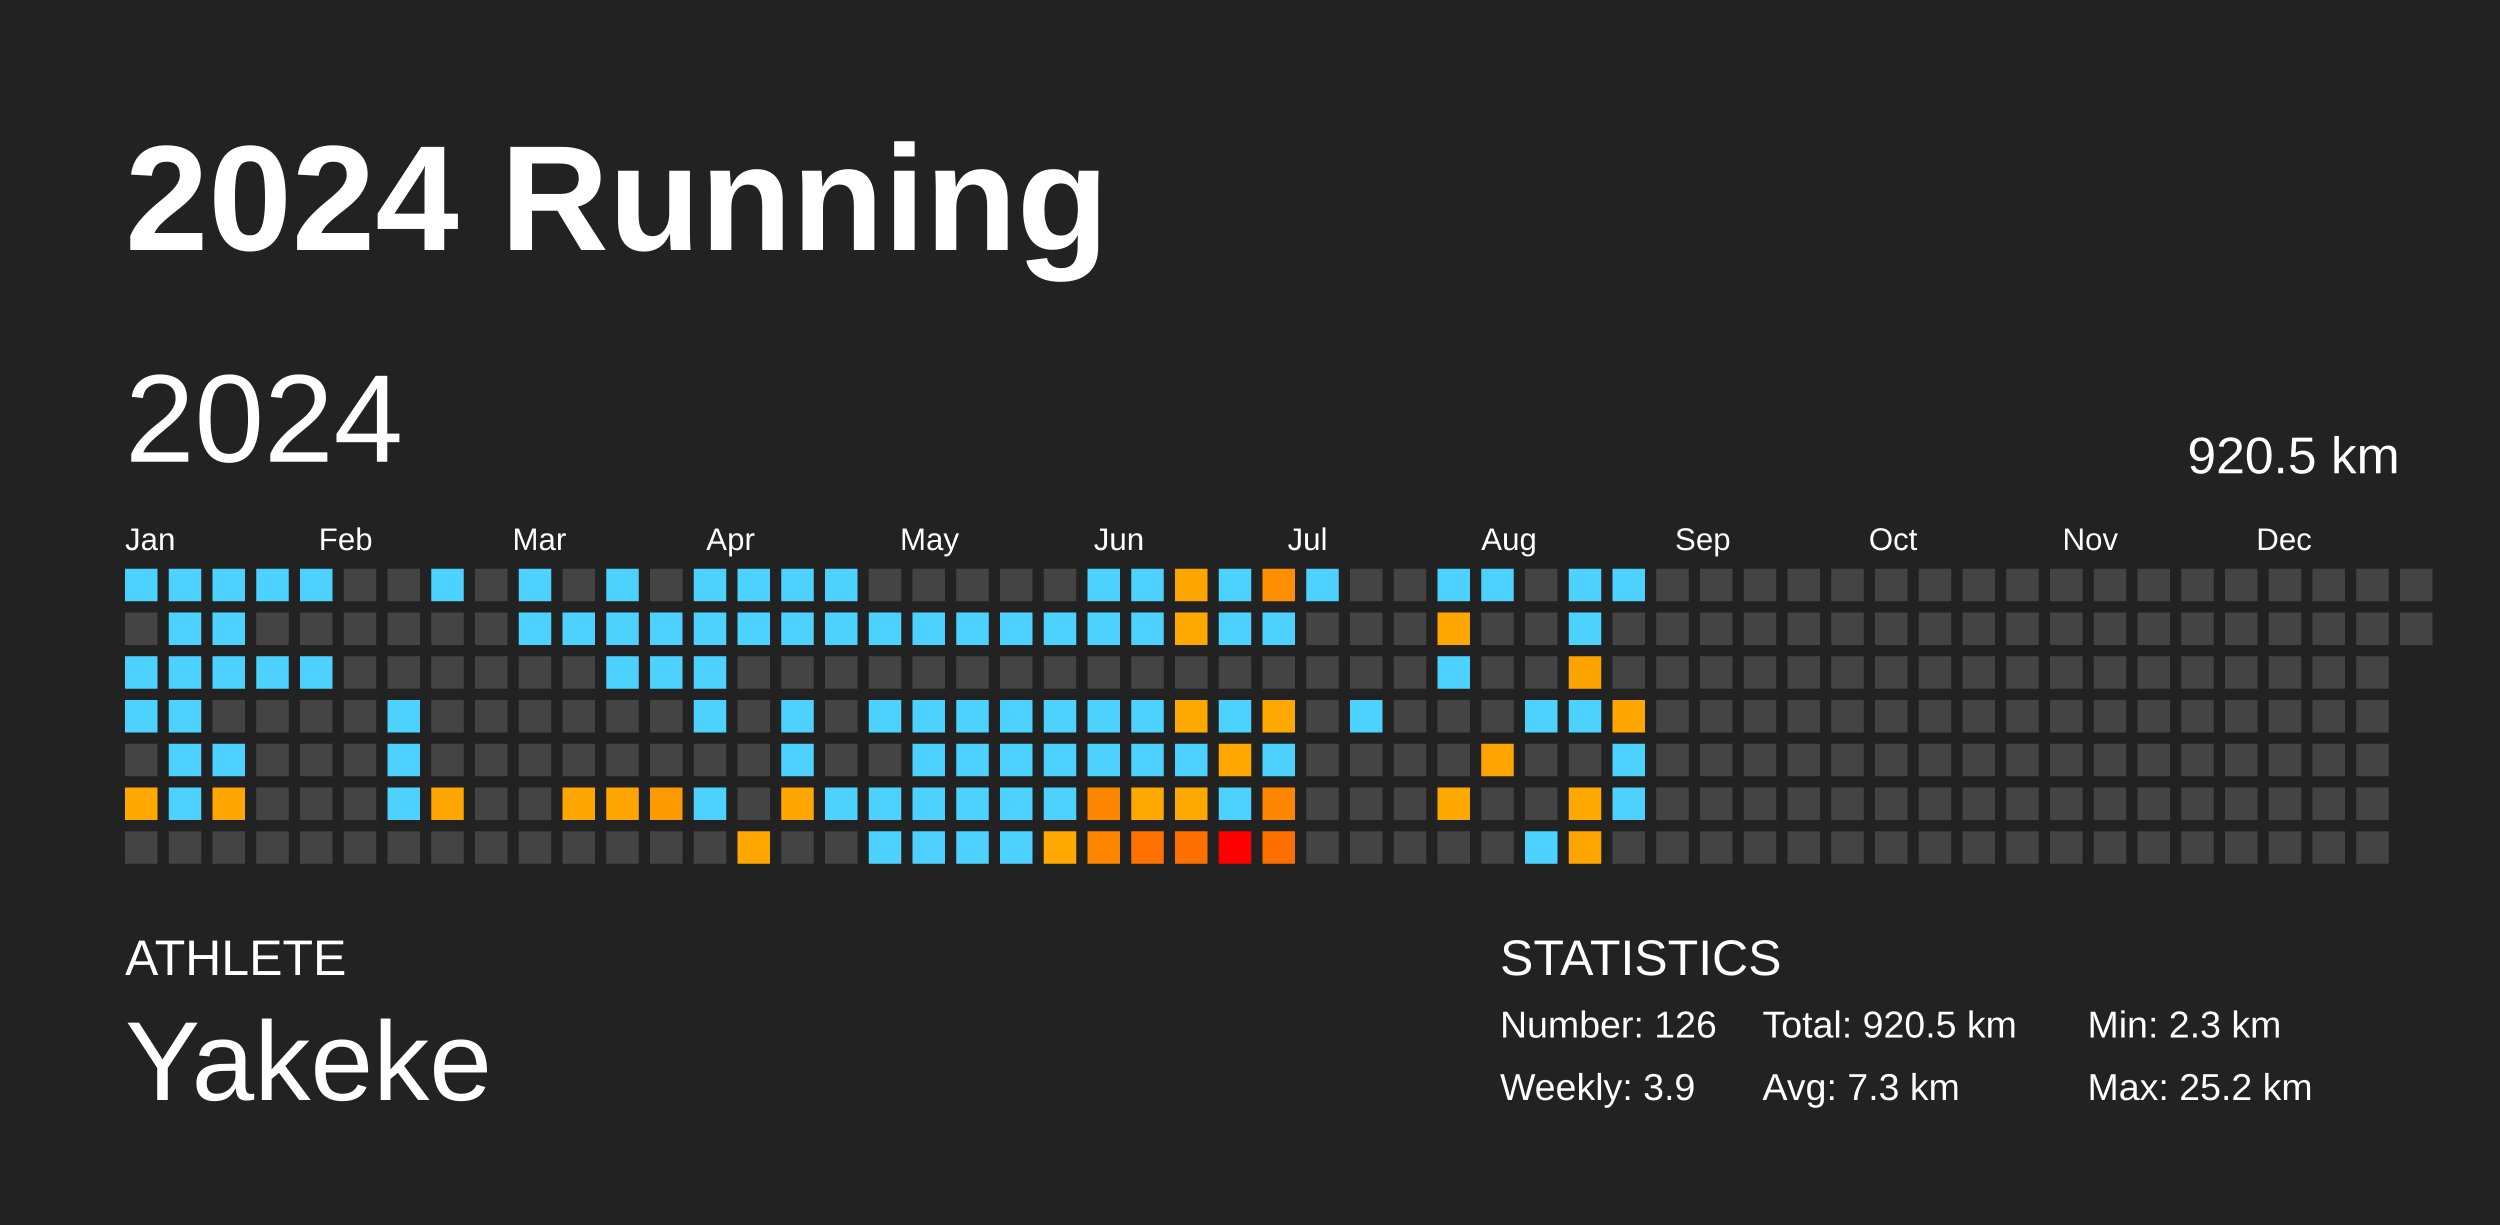
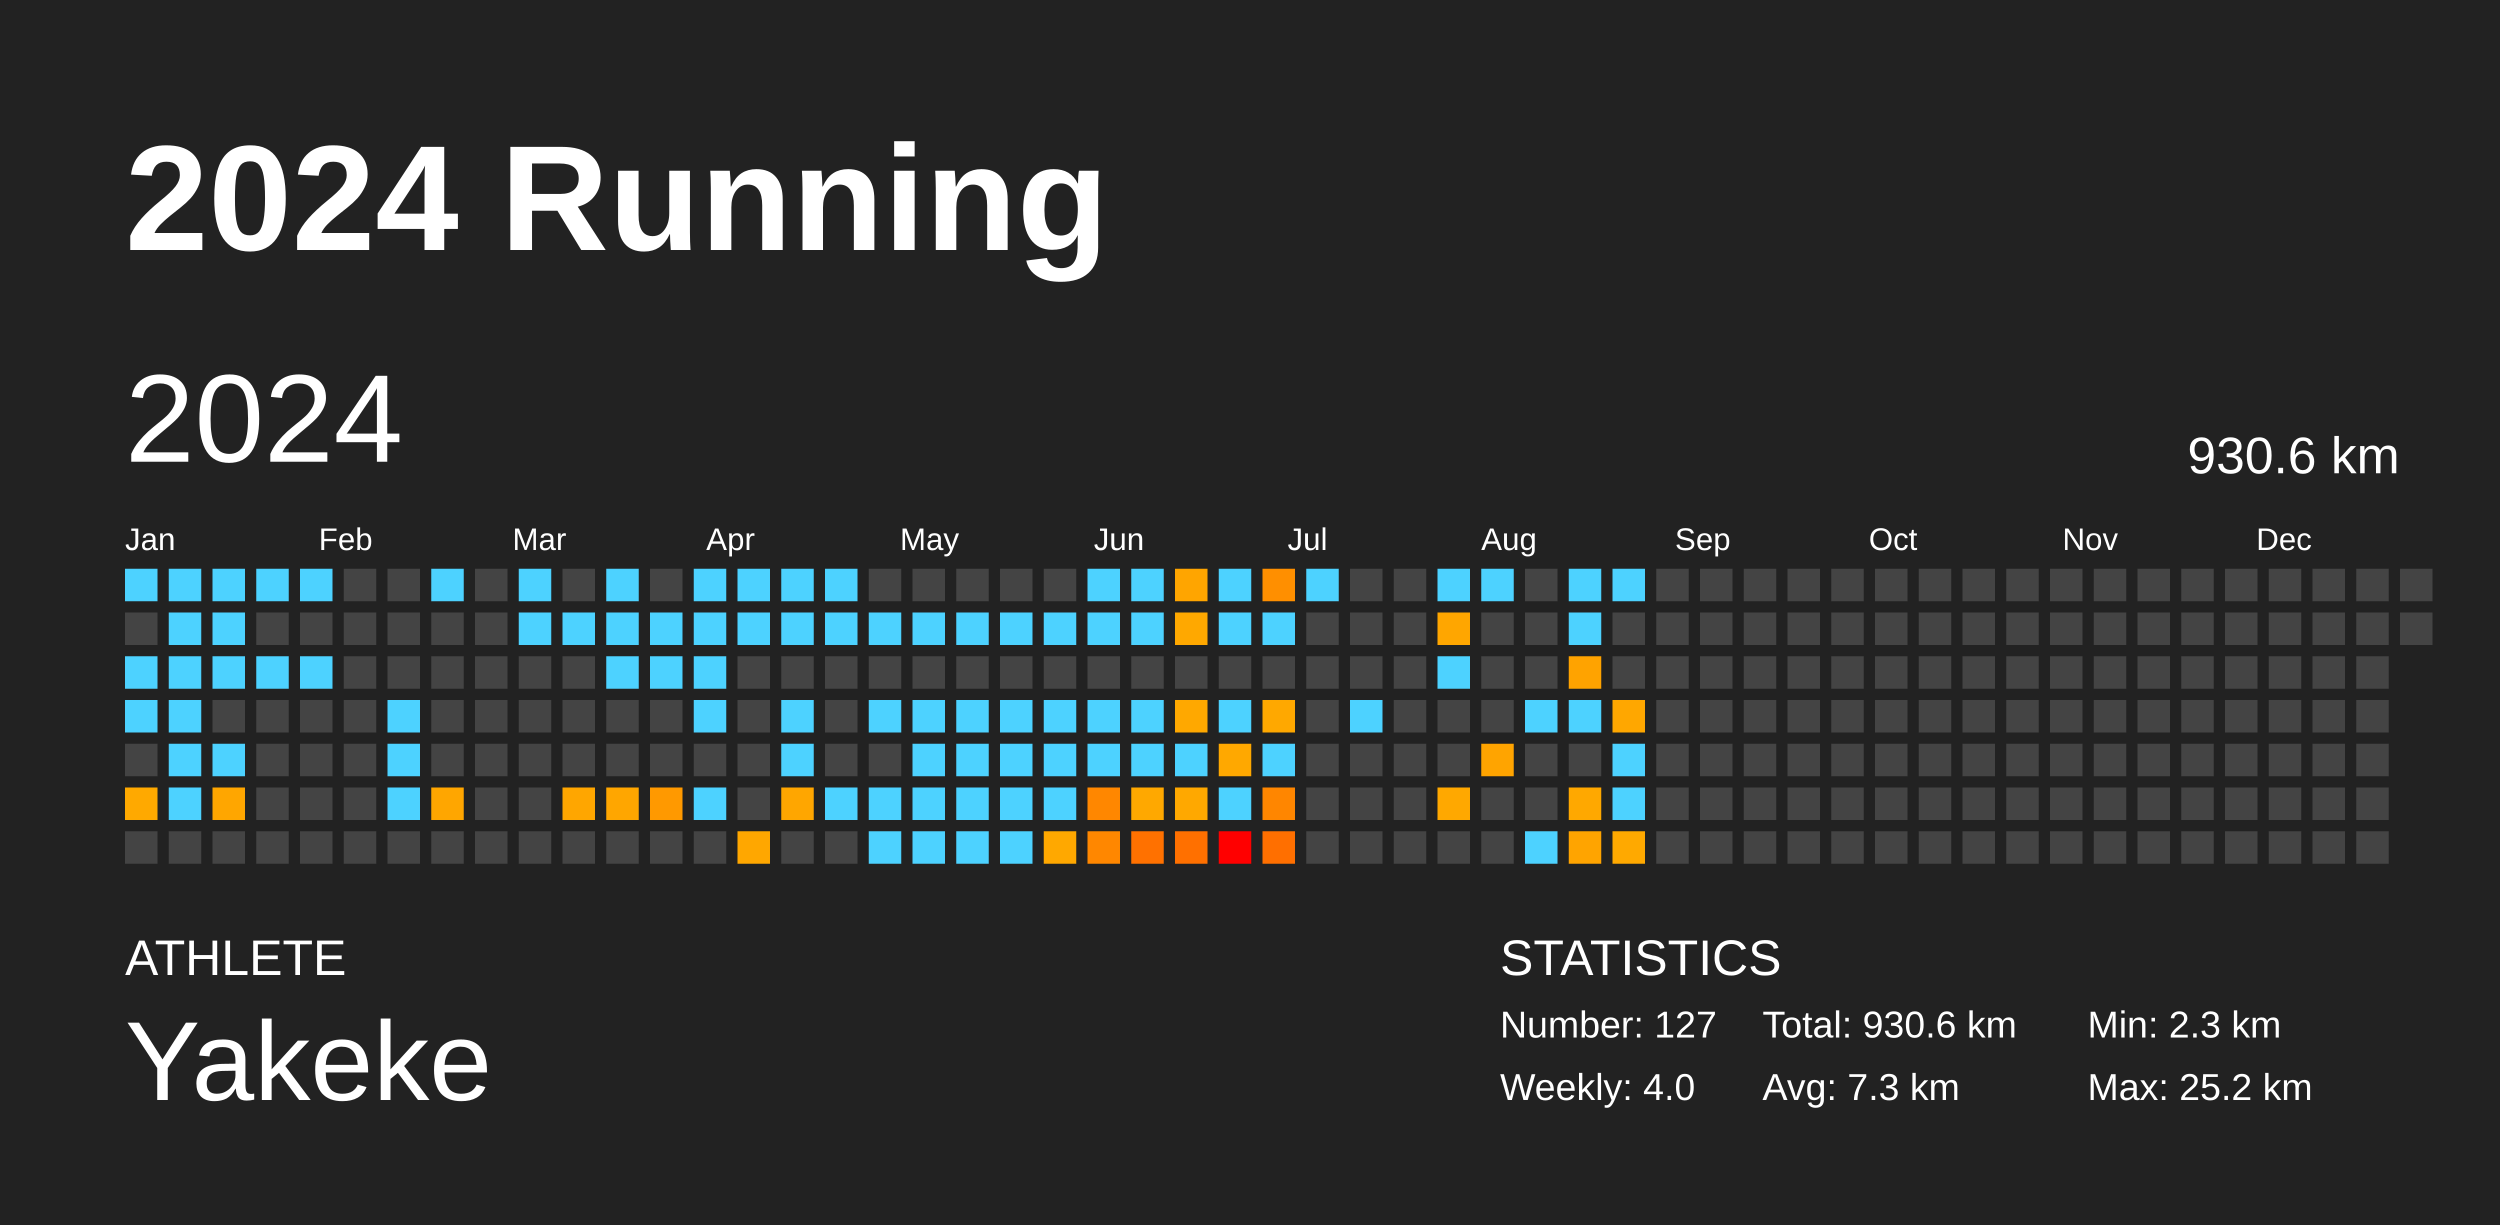
<svg xmlns="http://www.w3.org/2000/svg" baseProfile="full" height="98mm" version="1.1" viewBox="0,0,200,98" width="200mm">
  <defs />
  <rect fill="#222222" height="98" width="200" x="0" y="0" />
  <text fill="#FFFFFF" style="font-size:12px; font-family:Arial; font-weight:bold;" x="10" y="20">2024 Running</text>
  <text fill="#FFFFFF" style="font-size:4px; font-family:Arial" x="10" y="78">ATHLETE</text>
  <text fill="#FFFFFF" style="font-size:9px; font-family:Arial" x="10" y="88">Yakeke</text>
  <text fill="#FFFFFF" style="font-size:4px; font-family:Arial" x="120" y="78">STATISTICS</text>
-   <text fill="#FFFFFF" style="font-size:3px; font-family:Arial" x="120" y="83">Number: 126</text>
-   <text fill="#FFFFFF" style="font-size:3px; font-family:Arial" x="120" y="88">Weekly: 3.9</text>
-   <text fill="#FFFFFF" style="font-size:3px; font-family:Arial" x="141" y="83">Total: 920.5 km</text>
+   <text fill="#FFFFFF" style="font-size:3px; font-family:Arial" x="120" y="83">Number: 127</text>
+   <text fill="#FFFFFF" style="font-size:3px; font-family:Arial" x="120" y="88">Weekly: 4.0</text>
+   <text fill="#FFFFFF" style="font-size:3px; font-family:Arial" x="141" y="83">Total: 930.6 km</text>
  <text fill="#FFFFFF" style="font-size:3px; font-family:Arial" x="141" y="88">Avg: 7.3 km</text>
  <text fill="#FFFFFF" style="font-size:3px; font-family:Arial" x="167" y="83">Min: 2.3 km</text>
  <text fill="#FFFFFF" style="font-size:3px; font-family:Arial" x="167" y="88">Max: 25.2 km</text>
  <text dominant-baseline="hanging" fill="#FFFFFF" style="font-size:10.0px; font-family:Arial;" x="10" y="30">2024</text>
-   <text dominant-baseline="hanging" fill="#FFFFFF" style="font-size:4.125px; font-family:Arial;" x="175" y="35">920.5 km</text>
+   <text dominant-baseline="hanging" fill="#FFFFFF" style="font-size:4.125px; font-family:Arial;" x="175" y="35">930.6 km</text>
  <text fill="#FFFFFF" style="font-size:2.5px; font-family:Arial" x="10.0" y="44">Jan</text>
  <text fill="#FFFFFF" style="font-size:2.5px; font-family:Arial" x="25.5" y="44">Feb</text>
  <text fill="#FFFFFF" style="font-size:2.5px; font-family:Arial" x="41.0" y="44">Mar</text>
  <text fill="#FFFFFF" style="font-size:2.5px; font-family:Arial" x="56.5" y="44">Apr</text>
  <text fill="#FFFFFF" style="font-size:2.5px; font-family:Arial" x="72.0" y="44">May</text>
  <text fill="#FFFFFF" style="font-size:2.5px; font-family:Arial" x="87.5" y="44">Jun</text>
  <text fill="#FFFFFF" style="font-size:2.5px; font-family:Arial" x="103.0" y="44">Jul</text>
  <text fill="#FFFFFF" style="font-size:2.5px; font-family:Arial" x="118.5" y="44">Aug</text>
  <text fill="#FFFFFF" style="font-size:2.5px; font-family:Arial" x="134.0" y="44">Sep</text>
  <text fill="#FFFFFF" style="font-size:2.5px; font-family:Arial" x="149.5" y="44">Oct</text>
  <text fill="#FFFFFF" style="font-size:2.5px; font-family:Arial" x="165.0" y="44">Nov</text>
  <text fill="#FFFFFF" style="font-size:2.5px; font-family:Arial" x="180.5" y="44">Dec</text>
  <rect fill="#4dd2ff" height="2.6" width="2.6" x="10.0" y="45.5" />
  <rect fill="#444444" height="2.6" width="2.6" x="10.0" y="49.0" />
  <rect fill="#4dd2ff" height="2.6" width="2.6" x="10.0" y="52.5" />
  <rect fill="#4dd2ff" height="2.6" width="2.6" x="10.0" y="56.0" />
  <rect fill="#444444" height="2.6" width="2.6" x="10.0" y="59.5" />
  <rect fill="#ffa900" height="2.6" width="2.6" x="10.0" y="63.0" />
  <rect fill="#444444" height="2.6" width="2.6" x="10.0" y="66.5" />
  <rect fill="#4dd2ff" height="2.6" width="2.6" x="13.5" y="45.5" />
  <rect fill="#4dd2ff" height="2.6" width="2.6" x="13.5" y="49.0" />
  <rect fill="#4dd2ff" height="2.6" width="2.6" x="13.5" y="52.5" />
  <rect fill="#4dd2ff" height="2.6" width="2.6" x="13.5" y="56.0" />
  <rect fill="#4dd2ff" height="2.6" width="2.6" x="13.5" y="59.5" />
  <rect fill="#4dd2ff" height="2.6" width="2.6" x="13.5" y="63.0" />
  <rect fill="#444444" height="2.6" width="2.6" x="13.5" y="66.5" />
  <rect fill="#4dd2ff" height="2.6" width="2.6" x="17.0" y="45.5" />
  <rect fill="#4dd2ff" height="2.6" width="2.6" x="17.0" y="49.0" />
  <rect fill="#4dd2ff" height="2.6" width="2.6" x="17.0" y="52.5" />
  <rect fill="#444444" height="2.6" width="2.6" x="17.0" y="56.0" />
  <rect fill="#4dd2ff" height="2.6" width="2.6" x="17.0" y="59.5" />
  <rect fill="#ffa600" height="2.6" width="2.6" x="17.0" y="63.0" />
  <rect fill="#444444" height="2.6" width="2.6" x="17.0" y="66.5" />
  <rect fill="#4dd2ff" height="2.6" width="2.6" x="20.5" y="45.5" />
  <rect fill="#444444" height="2.6" width="2.6" x="20.5" y="49.0" />
  <rect fill="#4dd2ff" height="2.6" width="2.6" x="20.5" y="52.5" />
  <rect fill="#444444" height="2.6" width="2.6" x="20.5" y="56.0" />
  <rect fill="#444444" height="2.6" width="2.6" x="20.5" y="59.5" />
  <rect fill="#444444" height="2.6" width="2.6" x="20.5" y="63.0" />
  <rect fill="#444444" height="2.6" width="2.6" x="20.5" y="66.5" />
  <rect fill="#4dd2ff" height="2.6" width="2.6" x="24.0" y="45.5" />
  <rect fill="#444444" height="2.6" width="2.6" x="24.0" y="49.0" />
  <rect fill="#4dd2ff" height="2.6" width="2.6" x="24.0" y="52.5" />
  <rect fill="#444444" height="2.6" width="2.6" x="24.0" y="56.0" />
  <rect fill="#444444" height="2.6" width="2.6" x="24.0" y="59.5" />
  <rect fill="#444444" height="2.6" width="2.6" x="24.0" y="63.0" />
  <rect fill="#444444" height="2.6" width="2.6" x="24.0" y="66.5" />
  <rect fill="#444444" height="2.6" width="2.6" x="27.5" y="45.5" />
  <rect fill="#444444" height="2.6" width="2.6" x="27.5" y="49.0" />
  <rect fill="#444444" height="2.6" width="2.6" x="27.5" y="52.5" />
  <rect fill="#444444" height="2.6" width="2.6" x="27.5" y="56.0" />
  <rect fill="#444444" height="2.6" width="2.6" x="27.5" y="59.5" />
  <rect fill="#444444" height="2.6" width="2.6" x="27.5" y="63.0" />
  <rect fill="#444444" height="2.6" width="2.6" x="27.5" y="66.5" />
  <rect fill="#444444" height="2.6" width="2.6" x="31.0" y="45.5" />
  <rect fill="#444444" height="2.6" width="2.6" x="31.0" y="49.0" />
  <rect fill="#444444" height="2.6" width="2.6" x="31.0" y="52.5" />
  <rect fill="#4dd2ff" height="2.6" width="2.6" x="31.0" y="56.0" />
  <rect fill="#4dd2ff" height="2.6" width="2.6" x="31.0" y="59.5" />
  <rect fill="#4dd2ff" height="2.6" width="2.6" x="31.0" y="63.0" />
  <rect fill="#444444" height="2.6" width="2.6" x="31.0" y="66.5" />
  <rect fill="#4dd2ff" height="2.6" width="2.6" x="34.5" y="45.5" />
  <rect fill="#444444" height="2.6" width="2.6" x="34.5" y="49.0" />
  <rect fill="#444444" height="2.6" width="2.6" x="34.5" y="52.5" />
  <rect fill="#444444" height="2.6" width="2.6" x="34.5" y="56.0" />
  <rect fill="#444444" height="2.6" width="2.6" x="34.5" y="59.5" />
  <rect fill="#ffa600" height="2.6" width="2.6" x="34.5" y="63.0" />
  <rect fill="#444444" height="2.6" width="2.6" x="34.5" y="66.5" />
  <rect fill="#444444" height="2.6" width="2.6" x="38.0" y="45.5" />
  <rect fill="#444444" height="2.6" width="2.6" x="38.0" y="49.0" />
  <rect fill="#444444" height="2.6" width="2.6" x="38.0" y="52.5" />
  <rect fill="#444444" height="2.6" width="2.6" x="38.0" y="56.0" />
  <rect fill="#444444" height="2.6" width="2.6" x="38.0" y="59.5" />
  <rect fill="#444444" height="2.6" width="2.6" x="38.0" y="63.0" />
  <rect fill="#444444" height="2.6" width="2.6" x="38.0" y="66.5" />
  <rect fill="#4dd2ff" height="2.6" width="2.6" x="41.5" y="45.5" />
  <rect fill="#4dd2ff" height="2.6" width="2.6" x="41.5" y="49.0" />
  <rect fill="#444444" height="2.6" width="2.6" x="41.5" y="52.5" />
  <rect fill="#444444" height="2.6" width="2.6" x="41.5" y="56.0" />
  <rect fill="#444444" height="2.6" width="2.6" x="41.5" y="59.5" />
  <rect fill="#444444" height="2.6" width="2.6" x="41.5" y="63.0" />
  <rect fill="#444444" height="2.6" width="2.6" x="41.5" y="66.5" />
  <rect fill="#444444" height="2.6" width="2.6" x="45.0" y="45.5" />
  <rect fill="#4dd2ff" height="2.6" width="2.6" x="45.0" y="49.0" />
  <rect fill="#444444" height="2.6" width="2.6" x="45.0" y="52.5" />
  <rect fill="#444444" height="2.6" width="2.6" x="45.0" y="56.0" />
  <rect fill="#444444" height="2.6" width="2.6" x="45.0" y="59.5" />
  <rect fill="#ffa600" height="2.6" width="2.6" x="45.0" y="63.0" />
  <rect fill="#444444" height="2.6" width="2.6" x="45.0" y="66.5" />
  <rect fill="#4dd2ff" height="2.6" width="2.6" x="48.5" y="45.5" />
  <rect fill="#4dd2ff" height="2.6" width="2.6" x="48.5" y="49.0" />
  <rect fill="#4dd2ff" height="2.6" width="2.6" x="48.5" y="52.5" />
  <rect fill="#444444" height="2.6" width="2.6" x="48.5" y="56.0" />
  <rect fill="#444444" height="2.6" width="2.6" x="48.5" y="59.5" />
  <rect fill="#ffa600" height="2.6" width="2.6" x="48.5" y="63.0" />
  <rect fill="#444444" height="2.6" width="2.6" x="48.5" y="66.5" />
  <rect fill="#444444" height="2.6" width="2.6" x="52.0" y="45.5" />
  <rect fill="#4dd2ff" height="2.6" width="2.6" x="52.0" y="49.0" />
  <rect fill="#4dd2ff" height="2.6" width="2.6" x="52.0" y="52.5" />
  <rect fill="#444444" height="2.6" width="2.6" x="52.0" y="56.0" />
  <rect fill="#444444" height="2.6" width="2.6" x="52.0" y="59.5" />
  <rect fill="#ff9900" height="2.6" width="2.6" x="52.0" y="63.0" />
  <rect fill="#444444" height="2.6" width="2.6" x="52.0" y="66.5" />
  <rect fill="#4dd2ff" height="2.6" width="2.6" x="55.5" y="45.5" />
  <rect fill="#4dd2ff" height="2.6" width="2.6" x="55.5" y="49.0" />
  <rect fill="#4dd2ff" height="2.6" width="2.6" x="55.5" y="52.5" />
  <rect fill="#4dd2ff" height="2.6" width="2.6" x="55.5" y="56.0" />
  <rect fill="#444444" height="2.6" width="2.6" x="55.5" y="59.5" />
  <rect fill="#4dd2ff" height="2.6" width="2.6" x="55.5" y="63.0" />
  <rect fill="#444444" height="2.6" width="2.6" x="55.5" y="66.5" />
  <rect fill="#4dd2ff" height="2.6" width="2.6" x="59.0" y="45.5" />
  <rect fill="#4dd2ff" height="2.6" width="2.6" x="59.0" y="49.0" />
  <rect fill="#444444" height="2.6" width="2.6" x="59.0" y="52.5" />
  <rect fill="#444444" height="2.6" width="2.6" x="59.0" y="56.0" />
  <rect fill="#444444" height="2.6" width="2.6" x="59.0" y="59.5" />
  <rect fill="#444444" height="2.6" width="2.6" x="59.0" y="63.0" />
  <rect fill="#ffa700" height="2.6" width="2.6" x="59.0" y="66.5" />
  <rect fill="#4dd2ff" height="2.6" width="2.6" x="62.5" y="45.5" />
  <rect fill="#4dd2ff" height="2.6" width="2.6" x="62.5" y="49.0" />
  <rect fill="#444444" height="2.6" width="2.6" x="62.5" y="52.5" />
  <rect fill="#4dd2ff" height="2.6" width="2.6" x="62.5" y="56.0" />
  <rect fill="#4dd2ff" height="2.6" width="2.6" x="62.5" y="59.5" />
  <rect fill="#ffa600" height="2.6" width="2.6" x="62.5" y="63.0" />
  <rect fill="#444444" height="2.6" width="2.6" x="62.5" y="66.5" />
  <rect fill="#4dd2ff" height="2.6" width="2.6" x="66.0" y="45.5" />
  <rect fill="#4dd2ff" height="2.6" width="2.6" x="66.0" y="49.0" />
  <rect fill="#444444" height="2.6" width="2.6" x="66.0" y="52.5" />
  <rect fill="#444444" height="2.6" width="2.6" x="66.0" y="56.0" />
  <rect fill="#444444" height="2.6" width="2.6" x="66.0" y="59.5" />
  <rect fill="#4dd2ff" height="2.6" width="2.6" x="66.0" y="63.0" />
  <rect fill="#444444" height="2.6" width="2.6" x="66.0" y="66.5" />
  <rect fill="#444444" height="2.6" width="2.6" x="69.5" y="45.5" />
  <rect fill="#4dd2ff" height="2.6" width="2.6" x="69.5" y="49.0" />
  <rect fill="#444444" height="2.6" width="2.6" x="69.5" y="52.5" />
  <rect fill="#4dd2ff" height="2.6" width="2.6" x="69.5" y="56.0" />
  <rect fill="#444444" height="2.6" width="2.6" x="69.5" y="59.5" />
  <rect fill="#4dd2ff" height="2.6" width="2.6" x="69.5" y="63.0" />
  <rect fill="#4dd2ff" height="2.6" width="2.6" x="69.5" y="66.5" />
  <rect fill="#444444" height="2.6" width="2.6" x="73.0" y="45.5" />
  <rect fill="#4dd2ff" height="2.6" width="2.6" x="73.0" y="49.0" />
  <rect fill="#444444" height="2.6" width="2.6" x="73.0" y="52.5" />
  <rect fill="#4dd2ff" height="2.6" width="2.6" x="73.0" y="56.0" />
  <rect fill="#4dd2ff" height="2.6" width="2.6" x="73.0" y="59.5" />
  <rect fill="#4dd2ff" height="2.6" width="2.6" x="73.0" y="63.0" />
  <rect fill="#4dd2ff" height="2.6" width="2.6" x="73.0" y="66.5" />
  <rect fill="#444444" height="2.6" width="2.6" x="76.5" y="45.5" />
  <rect fill="#4dd2ff" height="2.6" width="2.6" x="76.5" y="49.0" />
  <rect fill="#444444" height="2.6" width="2.6" x="76.5" y="52.5" />
  <rect fill="#4dd2ff" height="2.6" width="2.6" x="76.5" y="56.0" />
  <rect fill="#4dd2ff" height="2.6" width="2.6" x="76.5" y="59.5" />
  <rect fill="#4dd2ff" height="2.6" width="2.6" x="76.5" y="63.0" />
  <rect fill="#4dd2ff" height="2.6" width="2.6" x="76.5" y="66.5" />
  <rect fill="#444444" height="2.6" width="2.6" x="80.0" y="45.5" />
  <rect fill="#4dd2ff" height="2.6" width="2.6" x="80.0" y="49.0" />
  <rect fill="#444444" height="2.6" width="2.6" x="80.0" y="52.5" />
  <rect fill="#4dd2ff" height="2.6" width="2.6" x="80.0" y="56.0" />
  <rect fill="#4dd2ff" height="2.6" width="2.6" x="80.0" y="59.5" />
  <rect fill="#4dd2ff" height="2.6" width="2.6" x="80.0" y="63.0" />
  <rect fill="#4dd2ff" height="2.6" width="2.6" x="80.0" y="66.5" />
  <rect fill="#444444" height="2.6" width="2.6" x="83.5" y="45.5" />
  <rect fill="#4dd2ff" height="2.6" width="2.6" x="83.5" y="49.0" />
  <rect fill="#444444" height="2.6" width="2.6" x="83.5" y="52.5" />
  <rect fill="#4dd2ff" height="2.6" width="2.6" x="83.5" y="56.0" />
  <rect fill="#4dd2ff" height="2.6" width="2.6" x="83.5" y="59.5" />
  <rect fill="#4dd2ff" height="2.6" width="2.6" x="83.5" y="63.0" />
  <rect fill="#ffa800" height="2.6" width="2.6" x="83.5" y="66.5" />
  <rect fill="#4dd2ff" height="2.6" width="2.6" x="87.0" y="45.5" />
  <rect fill="#4dd2ff" height="2.6" width="2.6" x="87.0" y="49.0" />
  <rect fill="#444444" height="2.6" width="2.6" x="87.0" y="52.5" />
  <rect fill="#4dd2ff" height="2.6" width="2.6" x="87.0" y="56.0" />
  <rect fill="#4dd2ff" height="2.6" width="2.6" x="87.0" y="59.5" />
  <rect fill="#ff8700" height="2.6" width="2.6" x="87.0" y="63.0" />
  <rect fill="#ff8700" height="2.6" width="2.6" x="87.0" y="66.5" />
  <rect fill="#4dd2ff" height="2.6" width="2.6" x="90.5" y="45.5" />
  <rect fill="#4dd2ff" height="2.6" width="2.6" x="90.5" y="49.0" />
  <rect fill="#444444" height="2.6" width="2.6" x="90.5" y="52.5" />
  <rect fill="#4dd2ff" height="2.6" width="2.6" x="90.5" y="56.0" />
  <rect fill="#4dd2ff" height="2.6" width="2.6" x="90.5" y="59.5" />
  <rect fill="#ffa800" height="2.6" width="2.6" x="90.5" y="63.0" />
  <rect fill="#ff7100" height="2.6" width="2.6" x="90.5" y="66.5" />
  <rect fill="#ffa500" height="2.6" width="2.6" x="94.0" y="45.5" />
  <rect fill="#ffa800" height="2.6" width="2.6" x="94.0" y="49.0" />
  <rect fill="#444444" height="2.6" width="2.6" x="94.0" y="52.5" />
  <rect fill="#ffa800" height="2.6" width="2.6" x="94.0" y="56.0" />
  <rect fill="#4dd2ff" height="2.6" width="2.6" x="94.0" y="59.5" />
  <rect fill="#ffa800" height="2.6" width="2.6" x="94.0" y="63.0" />
  <rect fill="#ff7000" height="2.6" width="2.6" x="94.0" y="66.5" />
  <rect fill="#4dd2ff" height="2.6" width="2.6" x="97.5" y="45.5" />
  <rect fill="#4dd2ff" height="2.6" width="2.6" x="97.5" y="49.0" />
  <rect fill="#444444" height="2.6" width="2.6" x="97.5" y="52.5" />
  <rect fill="#4dd2ff" height="2.6" width="2.6" x="97.5" y="56.0" />
  <rect fill="#ffa800" height="2.6" width="2.6" x="97.5" y="59.5" />
  <rect fill="#4dd2ff" height="2.6" width="2.6" x="97.5" y="63.0" />
  <rect fill="red" height="2.6" width="2.6" x="97.5" y="66.5" />
  <rect fill="#ff8f00" height="2.6" width="2.6" x="101.0" y="45.5" />
  <rect fill="#4dd2ff" height="2.6" width="2.6" x="101.0" y="49.0" />
  <rect fill="#444444" height="2.6" width="2.6" x="101.0" y="52.5" />
  <rect fill="#ffa800" height="2.6" width="2.6" x="101.0" y="56.0" />
  <rect fill="#4dd2ff" height="2.6" width="2.6" x="101.0" y="59.5" />
  <rect fill="#ff8600" height="2.6" width="2.6" x="101.0" y="63.0" />
  <rect fill="#ff6f00" height="2.6" width="2.6" x="101.0" y="66.5" />
  <rect fill="#4dd2ff" height="2.6" width="2.6" x="104.5" y="45.5" />
  <rect fill="#444444" height="2.6" width="2.6" x="104.5" y="49.0" />
  <rect fill="#444444" height="2.6" width="2.6" x="104.5" y="52.5" />
  <rect fill="#444444" height="2.6" width="2.6" x="104.5" y="56.0" />
  <rect fill="#444444" height="2.6" width="2.6" x="104.5" y="59.5" />
  <rect fill="#444444" height="2.6" width="2.6" x="104.5" y="63.0" />
  <rect fill="#444444" height="2.6" width="2.6" x="104.5" y="66.5" />
  <rect fill="#444444" height="2.6" width="2.6" x="108.0" y="45.5" />
  <rect fill="#444444" height="2.6" width="2.6" x="108.0" y="49.0" />
  <rect fill="#444444" height="2.6" width="2.6" x="108.0" y="52.5" />
  <rect fill="#4dd2ff" height="2.6" width="2.6" x="108.0" y="56.0" />
  <rect fill="#444444" height="2.6" width="2.6" x="108.0" y="59.5" />
  <rect fill="#444444" height="2.6" width="2.6" x="108.0" y="63.0" />
  <rect fill="#444444" height="2.6" width="2.6" x="108.0" y="66.5" />
  <rect fill="#444444" height="2.6" width="2.6" x="111.5" y="45.5" />
  <rect fill="#444444" height="2.6" width="2.6" x="111.5" y="49.0" />
  <rect fill="#444444" height="2.6" width="2.6" x="111.5" y="52.5" />
  <rect fill="#444444" height="2.6" width="2.6" x="111.5" y="56.0" />
  <rect fill="#444444" height="2.6" width="2.6" x="111.5" y="59.5" />
  <rect fill="#444444" height="2.6" width="2.6" x="111.5" y="63.0" />
  <rect fill="#444444" height="2.6" width="2.6" x="111.5" y="66.5" />
  <rect fill="#4dd2ff" height="2.6" width="2.6" x="115.0" y="45.5" />
  <rect fill="#ffa600" height="2.6" width="2.6" x="115.0" y="49.0" />
  <rect fill="#4dd2ff" height="2.6" width="2.6" x="115.0" y="52.5" />
  <rect fill="#444444" height="2.6" width="2.6" x="115.0" y="56.0" />
  <rect fill="#444444" height="2.6" width="2.6" x="115.0" y="59.5" />
  <rect fill="#ffa800" height="2.6" width="2.6" x="115.0" y="63.0" />
  <rect fill="#444444" height="2.6" width="2.6" x="115.0" y="66.5" />
  <rect fill="#4dd2ff" height="2.6" width="2.6" x="118.5" y="45.5" />
  <rect fill="#444444" height="2.6" width="2.6" x="118.5" y="49.0" />
  <rect fill="#444444" height="2.6" width="2.6" x="118.5" y="52.5" />
  <rect fill="#444444" height="2.6" width="2.6" x="118.5" y="56.0" />
  <rect fill="#ffa400" height="2.6" width="2.6" x="118.5" y="59.5" />
  <rect fill="#444444" height="2.6" width="2.6" x="118.5" y="63.0" />
  <rect fill="#444444" height="2.6" width="2.6" x="118.5" y="66.5" />
  <rect fill="#444444" height="2.6" width="2.6" x="122.0" y="45.5" />
  <rect fill="#444444" height="2.6" width="2.6" x="122.0" y="49.0" />
  <rect fill="#444444" height="2.6" width="2.6" x="122.0" y="52.5" />
  <rect fill="#4dd2ff" height="2.6" width="2.6" x="122.0" y="56.0" />
  <rect fill="#444444" height="2.6" width="2.6" x="122.0" y="59.5" />
  <rect fill="#444444" height="2.6" width="2.6" x="122.0" y="63.0" />
  <rect fill="#4dd2ff" height="2.6" width="2.6" x="122.0" y="66.5" />
  <rect fill="#4dd2ff" height="2.6" width="2.6" x="125.5" y="45.5" />
  <rect fill="#4dd2ff" height="2.6" width="2.6" x="125.5" y="49.0" />
  <rect fill="#ffa300" height="2.6" width="2.6" x="125.5" y="52.5" />
  <rect fill="#4dd2ff" height="2.6" width="2.6" x="125.5" y="56.0" />
  <rect fill="#444444" height="2.6" width="2.6" x="125.5" y="59.5" />
  <rect fill="#ffa800" height="2.6" width="2.6" x="125.5" y="63.0" />
  <rect fill="#ffa400" height="2.6" width="2.6" x="125.5" y="66.5" />
  <rect fill="#4dd2ff" height="2.6" width="2.6" x="129.0" y="45.5" />
  <rect fill="#444444" height="2.6" width="2.6" x="129.0" y="49.0" />
  <rect fill="#444444" height="2.6" width="2.6" x="129.0" y="52.5" />
  <rect fill="#ffa700" height="2.6" width="2.6" x="129.0" y="56.0" />
  <rect fill="#4dd2ff" height="2.6" width="2.6" x="129.0" y="59.5" />
  <rect fill="#4dd2ff" height="2.6" width="2.6" x="129.0" y="63.0" />
-   <rect fill="#444444" height="2.6" width="2.6" x="129.0" y="66.5" />
+   <rect fill="#ffa900" height="2.6" width="2.6" x="129.0" y="66.5" />
  <rect fill="#444444" height="2.6" width="2.6" x="132.5" y="45.5" />
  <rect fill="#444444" height="2.6" width="2.6" x="132.5" y="49.0" />
  <rect fill="#444444" height="2.6" width="2.6" x="132.5" y="52.5" />
  <rect fill="#444444" height="2.6" width="2.6" x="132.5" y="56.0" />
  <rect fill="#444444" height="2.6" width="2.6" x="132.5" y="59.5" />
  <rect fill="#444444" height="2.6" width="2.6" x="132.5" y="63.0" />
  <rect fill="#444444" height="2.6" width="2.6" x="132.5" y="66.5" />
  <rect fill="#444444" height="2.6" width="2.6" x="136.0" y="45.5" />
  <rect fill="#444444" height="2.6" width="2.6" x="136.0" y="49.0" />
  <rect fill="#444444" height="2.6" width="2.6" x="136.0" y="52.5" />
  <rect fill="#444444" height="2.6" width="2.6" x="136.0" y="56.0" />
  <rect fill="#444444" height="2.6" width="2.6" x="136.0" y="59.5" />
  <rect fill="#444444" height="2.6" width="2.6" x="136.0" y="63.0" />
  <rect fill="#444444" height="2.6" width="2.6" x="136.0" y="66.5" />
  <rect fill="#444444" height="2.6" width="2.6" x="139.5" y="45.5" />
  <rect fill="#444444" height="2.6" width="2.6" x="139.5" y="49.0" />
  <rect fill="#444444" height="2.6" width="2.6" x="139.5" y="52.5" />
  <rect fill="#444444" height="2.6" width="2.6" x="139.5" y="56.0" />
  <rect fill="#444444" height="2.6" width="2.6" x="139.5" y="59.5" />
  <rect fill="#444444" height="2.6" width="2.6" x="139.5" y="63.0" />
  <rect fill="#444444" height="2.6" width="2.6" x="139.5" y="66.5" />
  <rect fill="#444444" height="2.6" width="2.6" x="143.0" y="45.5" />
  <rect fill="#444444" height="2.6" width="2.6" x="143.0" y="49.0" />
  <rect fill="#444444" height="2.6" width="2.6" x="143.0" y="52.5" />
  <rect fill="#444444" height="2.6" width="2.6" x="143.0" y="56.0" />
  <rect fill="#444444" height="2.6" width="2.6" x="143.0" y="59.5" />
  <rect fill="#444444" height="2.6" width="2.6" x="143.0" y="63.0" />
  <rect fill="#444444" height="2.6" width="2.6" x="143.0" y="66.5" />
  <rect fill="#444444" height="2.6" width="2.6" x="146.5" y="45.5" />
  <rect fill="#444444" height="2.6" width="2.6" x="146.5" y="49.0" />
  <rect fill="#444444" height="2.6" width="2.6" x="146.5" y="52.5" />
  <rect fill="#444444" height="2.6" width="2.6" x="146.5" y="56.0" />
  <rect fill="#444444" height="2.6" width="2.6" x="146.5" y="59.5" />
  <rect fill="#444444" height="2.6" width="2.6" x="146.5" y="63.0" />
  <rect fill="#444444" height="2.6" width="2.6" x="146.5" y="66.5" />
  <rect fill="#444444" height="2.6" width="2.6" x="150.0" y="45.5" />
  <rect fill="#444444" height="2.6" width="2.6" x="150.0" y="49.0" />
  <rect fill="#444444" height="2.6" width="2.6" x="150.0" y="52.5" />
  <rect fill="#444444" height="2.6" width="2.6" x="150.0" y="56.0" />
  <rect fill="#444444" height="2.6" width="2.6" x="150.0" y="59.5" />
  <rect fill="#444444" height="2.6" width="2.6" x="150.0" y="63.0" />
  <rect fill="#444444" height="2.6" width="2.6" x="150.0" y="66.5" />
  <rect fill="#444444" height="2.6" width="2.6" x="153.5" y="45.5" />
  <rect fill="#444444" height="2.6" width="2.6" x="153.5" y="49.0" />
  <rect fill="#444444" height="2.6" width="2.6" x="153.5" y="52.5" />
  <rect fill="#444444" height="2.6" width="2.6" x="153.5" y="56.0" />
  <rect fill="#444444" height="2.6" width="2.6" x="153.5" y="59.5" />
  <rect fill="#444444" height="2.6" width="2.6" x="153.5" y="63.0" />
  <rect fill="#444444" height="2.6" width="2.6" x="153.5" y="66.5" />
  <rect fill="#444444" height="2.6" width="2.6" x="157.0" y="45.5" />
  <rect fill="#444444" height="2.6" width="2.6" x="157.0" y="49.0" />
  <rect fill="#444444" height="2.6" width="2.6" x="157.0" y="52.5" />
  <rect fill="#444444" height="2.6" width="2.6" x="157.0" y="56.0" />
  <rect fill="#444444" height="2.6" width="2.6" x="157.0" y="59.5" />
  <rect fill="#444444" height="2.6" width="2.6" x="157.0" y="63.0" />
  <rect fill="#444444" height="2.6" width="2.6" x="157.0" y="66.5" />
  <rect fill="#444444" height="2.6" width="2.6" x="160.5" y="45.5" />
  <rect fill="#444444" height="2.6" width="2.6" x="160.5" y="49.0" />
  <rect fill="#444444" height="2.6" width="2.6" x="160.5" y="52.5" />
  <rect fill="#444444" height="2.6" width="2.6" x="160.5" y="56.0" />
  <rect fill="#444444" height="2.6" width="2.6" x="160.5" y="59.5" />
  <rect fill="#444444" height="2.6" width="2.6" x="160.5" y="63.0" />
  <rect fill="#444444" height="2.6" width="2.6" x="160.5" y="66.5" />
  <rect fill="#444444" height="2.6" width="2.6" x="164.0" y="45.5" />
  <rect fill="#444444" height="2.6" width="2.6" x="164.0" y="49.0" />
  <rect fill="#444444" height="2.6" width="2.6" x="164.0" y="52.5" />
  <rect fill="#444444" height="2.6" width="2.6" x="164.0" y="56.0" />
  <rect fill="#444444" height="2.6" width="2.6" x="164.0" y="59.5" />
  <rect fill="#444444" height="2.6" width="2.6" x="164.0" y="63.0" />
  <rect fill="#444444" height="2.6" width="2.6" x="164.0" y="66.5" />
  <rect fill="#444444" height="2.6" width="2.6" x="167.5" y="45.5" />
  <rect fill="#444444" height="2.6" width="2.6" x="167.5" y="49.0" />
  <rect fill="#444444" height="2.6" width="2.6" x="167.5" y="52.5" />
  <rect fill="#444444" height="2.6" width="2.6" x="167.5" y="56.0" />
  <rect fill="#444444" height="2.6" width="2.6" x="167.5" y="59.5" />
  <rect fill="#444444" height="2.6" width="2.6" x="167.5" y="63.0" />
  <rect fill="#444444" height="2.6" width="2.6" x="167.5" y="66.5" />
  <rect fill="#444444" height="2.6" width="2.6" x="171.0" y="45.5" />
  <rect fill="#444444" height="2.6" width="2.6" x="171.0" y="49.0" />
  <rect fill="#444444" height="2.6" width="2.6" x="171.0" y="52.5" />
  <rect fill="#444444" height="2.6" width="2.6" x="171.0" y="56.0" />
  <rect fill="#444444" height="2.6" width="2.6" x="171.0" y="59.5" />
  <rect fill="#444444" height="2.6" width="2.6" x="171.0" y="63.0" />
  <rect fill="#444444" height="2.6" width="2.6" x="171.0" y="66.5" />
  <rect fill="#444444" height="2.6" width="2.6" x="174.5" y="45.5" />
  <rect fill="#444444" height="2.6" width="2.6" x="174.5" y="49.0" />
  <rect fill="#444444" height="2.6" width="2.6" x="174.5" y="52.5" />
  <rect fill="#444444" height="2.6" width="2.6" x="174.5" y="56.0" />
  <rect fill="#444444" height="2.6" width="2.6" x="174.5" y="59.5" />
  <rect fill="#444444" height="2.6" width="2.6" x="174.5" y="63.0" />
  <rect fill="#444444" height="2.6" width="2.6" x="174.5" y="66.5" />
  <rect fill="#444444" height="2.6" width="2.6" x="178.0" y="45.5" />
  <rect fill="#444444" height="2.6" width="2.6" x="178.0" y="49.0" />
  <rect fill="#444444" height="2.6" width="2.6" x="178.0" y="52.5" />
  <rect fill="#444444" height="2.6" width="2.6" x="178.0" y="56.0" />
  <rect fill="#444444" height="2.6" width="2.6" x="178.0" y="59.5" />
  <rect fill="#444444" height="2.6" width="2.6" x="178.0" y="63.0" />
  <rect fill="#444444" height="2.6" width="2.6" x="178.0" y="66.5" />
  <rect fill="#444444" height="2.6" width="2.6" x="181.5" y="45.5" />
  <rect fill="#444444" height="2.6" width="2.6" x="181.5" y="49.0" />
  <rect fill="#444444" height="2.6" width="2.6" x="181.5" y="52.5" />
  <rect fill="#444444" height="2.6" width="2.6" x="181.5" y="56.0" />
  <rect fill="#444444" height="2.6" width="2.6" x="181.5" y="59.5" />
  <rect fill="#444444" height="2.6" width="2.6" x="181.5" y="63.0" />
  <rect fill="#444444" height="2.6" width="2.6" x="181.5" y="66.5" />
  <rect fill="#444444" height="2.6" width="2.6" x="185.0" y="45.5" />
  <rect fill="#444444" height="2.6" width="2.6" x="185.0" y="49.0" />
  <rect fill="#444444" height="2.6" width="2.6" x="185.0" y="52.5" />
  <rect fill="#444444" height="2.6" width="2.6" x="185.0" y="56.0" />
  <rect fill="#444444" height="2.6" width="2.6" x="185.0" y="59.5" />
  <rect fill="#444444" height="2.6" width="2.6" x="185.0" y="63.0" />
  <rect fill="#444444" height="2.6" width="2.6" x="185.0" y="66.5" />
  <rect fill="#444444" height="2.6" width="2.6" x="188.5" y="45.5" />
  <rect fill="#444444" height="2.6" width="2.6" x="188.5" y="49.0" />
  <rect fill="#444444" height="2.6" width="2.6" x="188.5" y="52.5" />
  <rect fill="#444444" height="2.6" width="2.6" x="188.5" y="56.0" />
  <rect fill="#444444" height="2.6" width="2.6" x="188.5" y="59.5" />
  <rect fill="#444444" height="2.6" width="2.6" x="188.5" y="63.0" />
  <rect fill="#444444" height="2.6" width="2.6" x="188.5" y="66.5" />
  <rect fill="#444444" height="2.6" width="2.6" x="192.0" y="45.5" />
  <rect fill="#444444" height="2.6" width="2.6" x="192.0" y="49.0" />
</svg>
